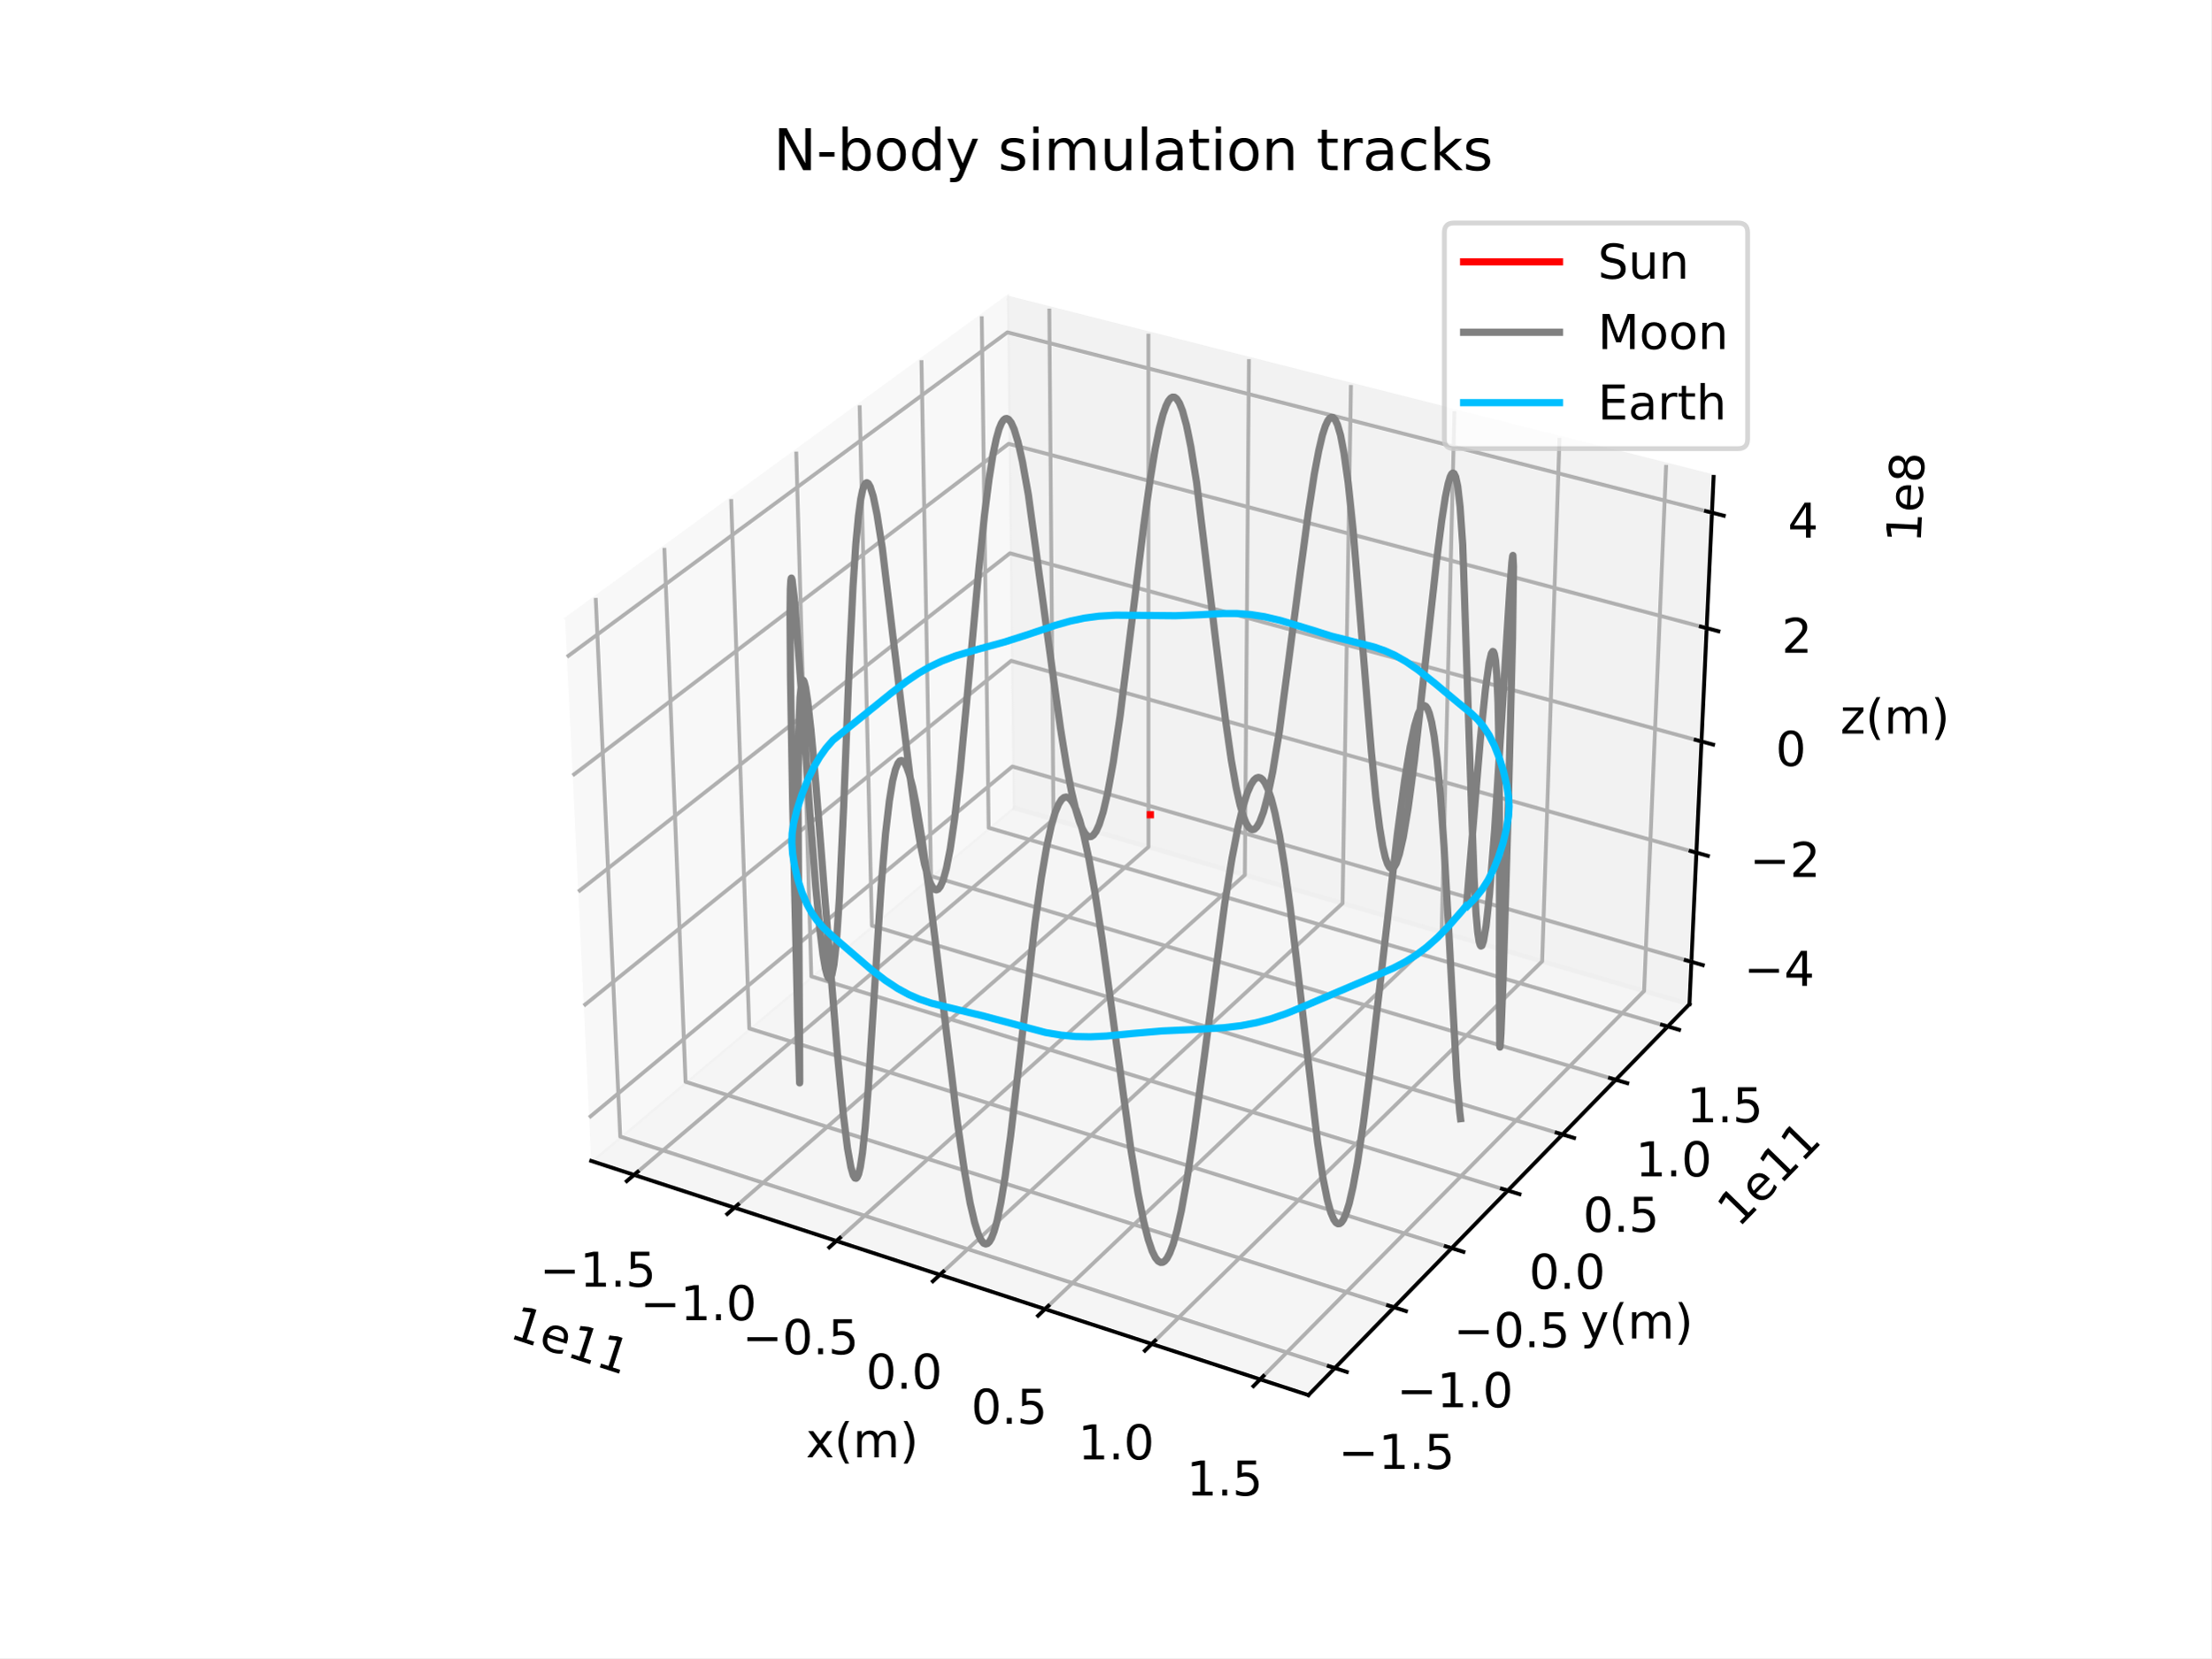
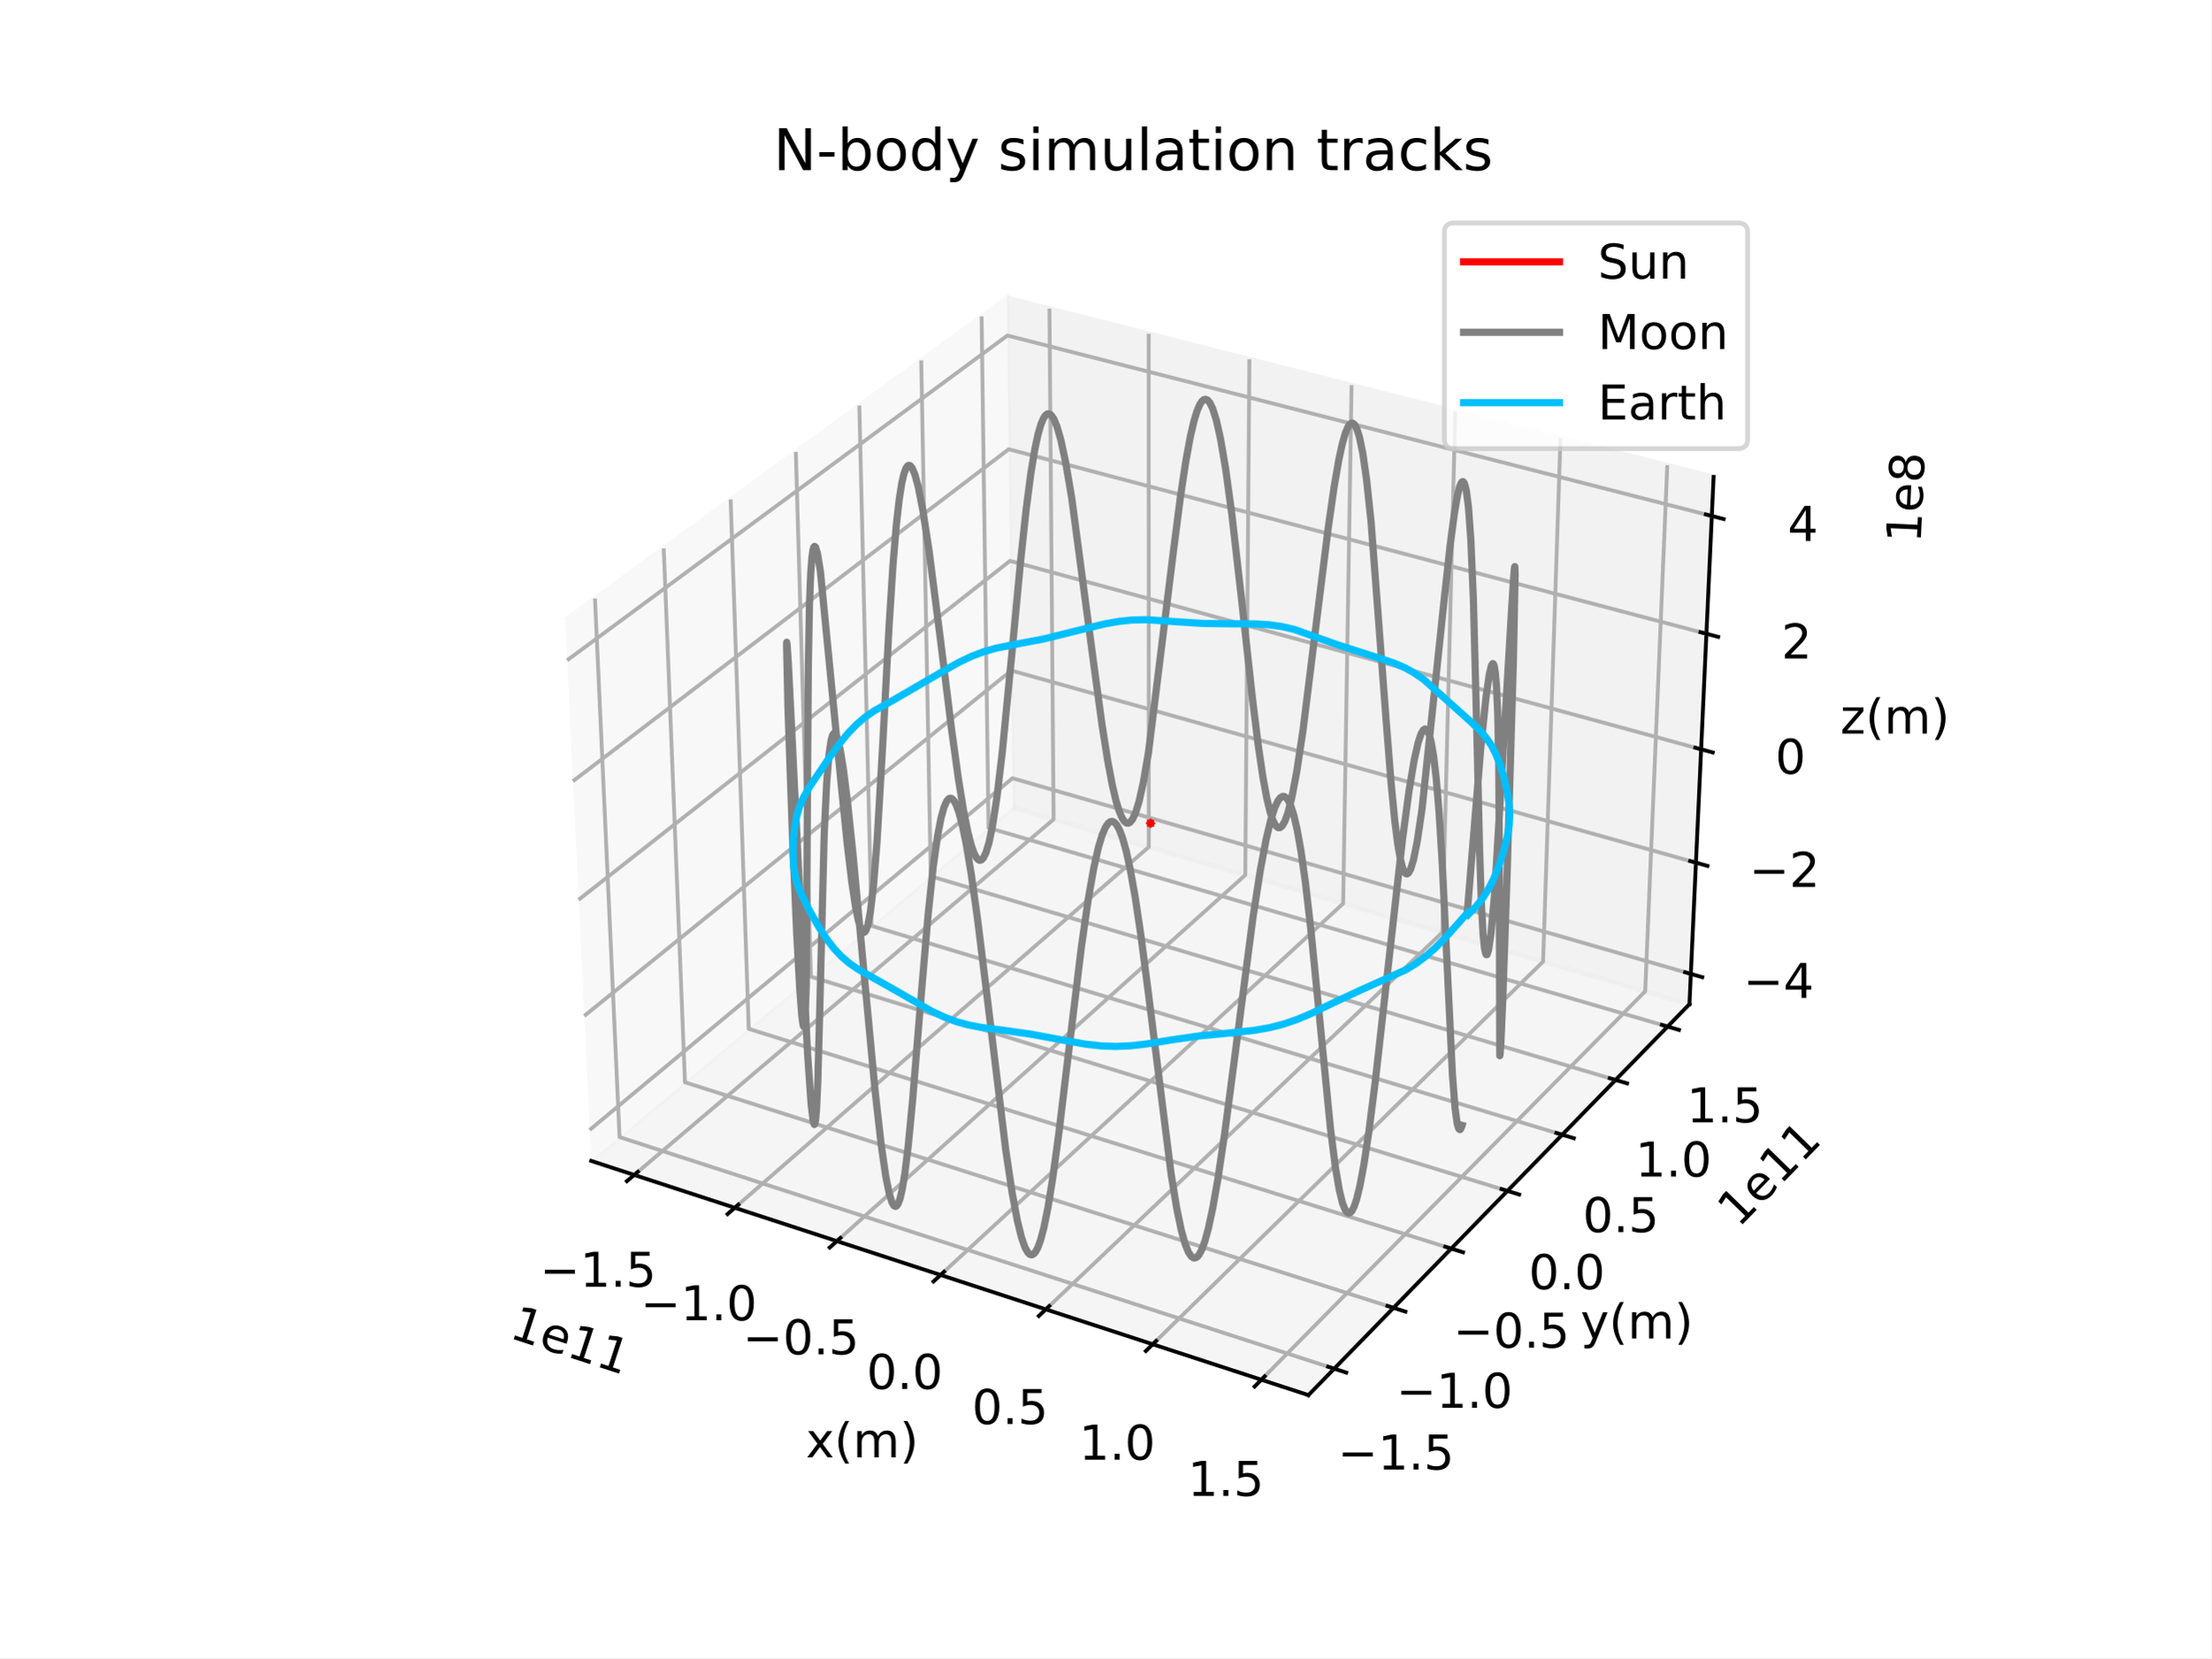
<svg xmlns="http://www.w3.org/2000/svg" height="345.6pt" version="1.1" viewBox="0 0 460.8 345.6" width="460.8pt">
  <defs>
    <style type="text/css">*{stroke-linecap:butt;stroke-linejoin:round;}</style>
  </defs>
  <g id="figure_1">
    <g id="patch_1">
      <path d="M 0 345.6  L 460.8 345.6  L 460.8 0  L 0 0  z " style="fill:#ffffff;" />
    </g>
    <g id="patch_2">
      <path d="M 103.104 307.584  L 369.216 307.584  L 369.216 41.472  L 103.104 41.472  z " style="fill:#ffffff;" />
    </g>
    <g id="pane3d_1">
      <g id="patch_3">
        <path d="M 123.197 241.969  L 211.076 168.307  L 209.855 62.074  L 117.77 129.273  " style="fill:#f2f2f2;opacity:0.5;stroke:#f2f2f2;stroke-linejoin:miter;" />
      </g>
    </g>
    <g id="pane3d_2">
      <g id="patch_4">
        <path d="M 211.076 168.307  L 352.09 209.295  L 357.123 99.402  L 209.855 62.074  " style="fill:#e6e6e6;opacity:0.5;stroke:#e6e6e6;stroke-linejoin:miter;" />
      </g>
    </g>
    <g id="pane3d_3">
      <g id="patch_5">
        <path d="M 123.197 241.969  L 272.679 290.79  L 352.09 209.295  L 211.076 168.307  " style="fill:#ececec;opacity:0.5;stroke:#ececec;stroke-linejoin:miter;" />
      </g>
    </g>
    <g id="axis3d_1">
      <g id="line2d_1">
        <path d="M 123.197 241.969  L 272.679 290.79  " style="fill:none;stroke:#000000;stroke-linecap:square;stroke-width:0.8;" />
      </g>
      <g id="text_1">
        <text style="font-family:DejaVu Sans;font-size:10px;font-stretch:normal;font-style:normal;font-weight:normal;text-anchor:middle;" transform="rotate(-0, 179.6764, 303.7676)" x="179.676" y="303.768">x(m)</text>
      </g>
      <g id="text_2">
        <text style="font-family:DejaVu Sans;font-size:10px;font-stretch:normal;font-style:normal;font-weight:normal;text-anchor:start;" transform="rotate(-341.913, 105.8823, 278.7588)" x="105.882" y="278.759">1e11</text>
      </g>
      <g id="Line3DCollection_1">
-         <path d="M 132.135 244.888  L 219.543 170.768  L 218.679 64.311  " style="fill:none;stroke:#b0b0b0;stroke-width:0.8;" />
-         <path d="M 153.061 251.723  L 239.348 176.525  L 239.33 69.545  " style="fill:none;stroke:#b0b0b0;stroke-width:0.8;" />
-         <path d="M 174.305 258.661  L 259.429 182.362  L 260.282 74.856  " style="fill:none;stroke:#b0b0b0;stroke-width:0.8;" />
-         <path d="M 195.875 265.706  L 279.793 188.281  L 281.541 80.244  " style="fill:none;stroke:#b0b0b0;stroke-width:0.8;" />
-         <path d="M 217.779 272.86  L 300.445 194.283  L 303.114 85.713  " style="fill:none;stroke:#b0b0b0;stroke-width:0.8;" />
-         <path d="M 240.024 280.125  L 321.391 200.372  L 325.009 91.262  " style="fill:none;stroke:#b0b0b0;stroke-width:0.8;" />
-         <path d="M 262.619 287.504  L 342.639 206.548  L 347.232 96.895  " style="fill:none;stroke:#b0b0b0;stroke-width:0.8;" />
+         <path d="M 132.166 244.898  L 219.572 170.777  L 218.709 64.318  " style="fill:none;stroke:#b0b0b0;stroke-width:0.8;" />
+         <path d="M 153.124 251.743  L 239.407 176.542  L 239.392 69.561  " style="fill:none;stroke:#b0b0b0;stroke-width:0.8;" />
+         <path d="M 174.402 258.693  L 259.52 182.388  L 260.377 74.88  " style="fill:none;stroke:#b0b0b0;stroke-width:0.8;" />
+         <path d="M 196.007 265.749  L 279.916 188.317  L 281.67 80.277  " style="fill:none;stroke:#b0b0b0;stroke-width:0.8;" />
+         <path d="M 217.946 272.914  L 300.602 194.329  L 303.279 85.754  " style="fill:none;stroke:#b0b0b0;stroke-width:0.8;" />
+         <path d="M 240.228 280.192  L 321.583 200.427  L 325.21 91.313  " style="fill:none;stroke:#b0b0b0;stroke-width:0.8;" />
+         <path d="M 262.86 287.583  L 342.866 206.614  L 347.47 96.956  " style="fill:none;stroke:#b0b0b0;stroke-width:0.8;" />
      </g>
      <g id="xtick_1">
        <g id="line2d_2">
-           <path d="M 132.896 244.243  L 130.61 246.182  " style="fill:none;stroke:#000000;stroke-linecap:square;stroke-width:0.8;" />
+           <path d="M 132.927 244.253  L 130.64 246.192  " style="fill:none;stroke:#000000;stroke-linecap:square;stroke-width:0.8;" />
        </g>
        <g id="text_3">
-           <text style="font-family:DejaVu Sans;font-size:10px;font-stretch:normal;font-style:normal;font-weight:normal;text-anchor:middle;" transform="rotate(-0, 124.6061, 268.1968)" x="124.606" y="268.197">−1.5</text>
+           <text style="font-family:DejaVu Sans;font-size:10px;font-stretch:normal;font-style:normal;font-weight:normal;text-anchor:middle;" transform="rotate(-0, 124.6364, 268.2069)" x="124.636" y="268.207">−1.5</text>
        </g>
      </g>
      <g id="xtick_2">
        <g id="line2d_3">
-           <path d="M 153.813 251.068  L 151.554 253.036  " style="fill:none;stroke:#000000;stroke-linecap:square;stroke-width:0.8;" />
+           <path d="M 153.876 251.088  L 151.617 253.057  " style="fill:none;stroke:#000000;stroke-linecap:square;stroke-width:0.8;" />
        </g>
        <g id="text_4">
-           <text style="font-family:DejaVu Sans;font-size:10px;font-stretch:normal;font-style:normal;font-weight:normal;text-anchor:middle;" transform="rotate(-0, 145.5529, 275.1758)" x="145.553" y="275.176">−1.0</text>
+           <text style="font-family:DejaVu Sans;font-size:10px;font-stretch:normal;font-style:normal;font-weight:normal;text-anchor:middle;" transform="rotate(-0, 145.6159, 275.1968)" x="145.616" y="275.197">−1.0</text>
        </g>
      </g>
      <g id="xtick_3">
        <g id="line2d_4">
-           <path d="M 175.047 257.996  L 172.817 259.994  " style="fill:none;stroke:#000000;stroke-linecap:square;stroke-width:0.8;" />
+           <path d="M 175.144 258.027  L 172.914 260.026  " style="fill:none;stroke:#000000;stroke-linecap:square;stroke-width:0.8;" />
        </g>
        <g id="text_5">
-           <text style="font-family:DejaVu Sans;font-size:10px;font-stretch:normal;font-style:normal;font-weight:normal;text-anchor:middle;" transform="rotate(-0, 166.82, 282.2616)" x="166.82" y="282.262">−0.5</text>
+           <text style="font-family:DejaVu Sans;font-size:10px;font-stretch:normal;font-style:normal;font-weight:normal;text-anchor:middle;" transform="rotate(-0, 166.9166, 282.2938)" x="166.917" y="282.294">−0.5</text>
        </g>
      </g>
      <g id="xtick_4">
        <g id="line2d_5">
-           <path d="M 196.607 265.03  L 194.408 267.06  " style="fill:none;stroke:#000000;stroke-linecap:square;stroke-width:0.8;" />
+           <path d="M 196.739 265.073  L 194.539 267.103  " style="fill:none;stroke:#000000;stroke-linecap:square;stroke-width:0.8;" />
        </g>
        <g id="text_6">
-           <text style="font-family:DejaVu Sans;font-size:10px;font-stretch:normal;font-style:normal;font-weight:normal;text-anchor:middle;" transform="rotate(-0, 188.4146, 289.4564)" x="188.415" y="289.456">0.0</text>
+           <text style="font-family:DejaVu Sans;font-size:10px;font-stretch:normal;font-style:normal;font-weight:normal;text-anchor:middle;" transform="rotate(-0, 188.546, 289.5002)" x="188.546" y="289.5">0.0</text>
        </g>
      </g>
      <g id="xtick_5">
        <g id="line2d_6">
-           <path d="M 218.501 272.174  L 216.333 274.235  " style="fill:none;stroke:#000000;stroke-linecap:square;stroke-width:0.8;" />
+           <path d="M 218.668 272.228  L 216.5 274.289  " style="fill:none;stroke:#000000;stroke-linecap:square;stroke-width:0.8;" />
        </g>
        <g id="text_7">
-           <text style="font-family:DejaVu Sans;font-size:10px;font-stretch:normal;font-style:normal;font-weight:normal;text-anchor:middle;" transform="rotate(-0, 210.3444, 296.763)" x="210.344" y="296.763">0.5</text>
+           <text style="font-family:DejaVu Sans;font-size:10px;font-stretch:normal;font-style:normal;font-weight:normal;text-anchor:middle;" transform="rotate(-0, 210.5115, 296.8187)" x="210.512" y="296.819">0.5</text>
        </g>
      </g>
      <g id="xtick_6">
        <g id="line2d_7">
-           <path d="M 240.735 279.428  L 238.599 281.521  " style="fill:none;stroke:#000000;stroke-linecap:square;stroke-width:0.8;" />
+           <path d="M 240.939 279.495  L 238.803 281.588  " style="fill:none;stroke:#000000;stroke-linecap:square;stroke-width:0.8;" />
        </g>
        <g id="text_8">
-           <text style="font-family:DejaVu Sans;font-size:10px;font-stretch:normal;font-style:normal;font-weight:normal;text-anchor:middle;" transform="rotate(-0, 232.6173, 304.1838)" x="232.617" y="304.184">1.0</text>
+           <text style="font-family:DejaVu Sans;font-size:10px;font-stretch:normal;font-style:normal;font-weight:normal;text-anchor:middle;" transform="rotate(-0, 232.8213, 304.2518)" x="232.821" y="304.252">1.0</text>
        </g>
      </g>
      <g id="xtick_7">
        <g id="line2d_8">
-           <path d="M 263.318 286.797  L 261.217 288.923  " style="fill:none;stroke:#000000;stroke-linecap:square;stroke-width:0.8;" />
+           <path d="M 263.56 286.876  L 261.459 289.002  " style="fill:none;stroke:#000000;stroke-linecap:square;stroke-width:0.8;" />
        </g>
        <g id="text_9">
-           <text style="font-family:DejaVu Sans;font-size:10px;font-stretch:normal;font-style:normal;font-weight:normal;text-anchor:middle;" transform="rotate(-0, 255.2413, 311.7217)" x="255.241" y="311.722">1.5</text>
+           <text style="font-family:DejaVu Sans;font-size:10px;font-stretch:normal;font-style:normal;font-weight:normal;text-anchor:middle;" transform="rotate(-0, 255.4834, 311.8024)" x="255.483" y="311.802">1.5</text>
        </g>
      </g>
    </g>
    <g id="axis3d_2">
      <g id="line2d_9">
        <path d="M 352.09 209.295  L 272.679 290.79  " style="fill:none;stroke:#000000;stroke-linecap:square;stroke-width:0.8;" />
      </g>
      <g id="text_10">
        <text style="font-family:DejaVu Sans;font-size:10px;font-stretch:normal;font-style:normal;font-weight:normal;text-anchor:middle;" transform="rotate(-0, 341.1328, 278.9887)" x="341.133" y="278.989">y(m)</text>
      </g>
      <g id="text_11">
        <text style="font-family:DejaVu Sans;font-size:10px;font-stretch:normal;font-style:normal;font-weight:normal;text-anchor:end;" transform="rotate(-45.74211, 379.9236, 237.9836)" x="379.924" y="237.984">1e11</text>
      </g>
      <g id="Line3DCollection_2">
-         <path d="M 124.142 124.623  L 129.256 236.891  L 278.177 285.148  " style="fill:none;stroke:#b0b0b0;stroke-width:0.8;" />
-         <path d="M 138.443 114.187  L 142.868 225.481  L 290.515 272.486  " style="fill:none;stroke:#b0b0b0;stroke-width:0.8;" />
-         <path d="M 152.368 104.025  L 156.137 214.359  L 302.527 260.159  " style="fill:none;stroke:#b0b0b0;stroke-width:0.8;" />
-         <path d="M 165.933 94.126  L 169.077 203.512  L 314.225 248.154  " style="fill:none;stroke:#b0b0b0;stroke-width:0.8;" />
-         <path d="M 179.15 84.481  L 181.699 192.932  L 325.622 236.458  " style="fill:none;stroke:#b0b0b0;stroke-width:0.8;" />
-         <path d="M 192.033 75.079  L 194.016 182.607  L 336.729 225.059  " style="fill:none;stroke:#b0b0b0;stroke-width:0.8;" />
-         <path d="M 204.595 65.912  L 206.038 172.53  L 347.557 213.947  " style="fill:none;stroke:#b0b0b0;stroke-width:0.8;" />
+         <path d="M 123.992 124.732  L 129.114 237.009  L 278.048 285.28  " style="fill:none;stroke:#b0b0b0;stroke-width:0.8;" />
+         <path d="M 138.316 114.279  L 142.747 225.582  L 290.406 272.598  " style="fill:none;stroke:#b0b0b0;stroke-width:0.8;" />
+         <path d="M 152.264 104.101  L 156.037 214.442  L 302.437 260.251  " style="fill:none;stroke:#b0b0b0;stroke-width:0.8;" />
+         <path d="M 165.849 94.188  L 168.997 203.579  L 314.153 248.228  " style="fill:none;stroke:#b0b0b0;stroke-width:0.8;" />
+         <path d="M 179.085 84.528  L 181.638 192.983  L 325.567 236.514  " style="fill:none;stroke:#b0b0b0;stroke-width:0.8;" />
+         <path d="M 191.987 75.113  L 193.973 182.644  L 336.69 225.1  " style="fill:none;stroke:#b0b0b0;stroke-width:0.8;" />
+         <path d="M 204.567 65.933  L 206.012 172.553  L 347.533 213.972  " style="fill:none;stroke:#b0b0b0;stroke-width:0.8;" />
      </g>
      <g id="xtick_8">
        <g id="line2d_10">
-           <path d="M 276.922 284.741  L 280.69 285.963  " style="fill:none;stroke:#000000;stroke-linecap:square;stroke-width:0.8;" />
+           <path d="M 276.793 284.873  L 280.562 286.095  " style="fill:none;stroke:#000000;stroke-linecap:square;stroke-width:0.8;" />
        </g>
        <g id="text_12">
-           <text style="font-family:DejaVu Sans;font-size:10px;font-stretch:normal;font-style:normal;font-weight:normal;text-anchor:middle;" transform="rotate(-0, 291.0576, 306.1698)" x="291.058" y="306.17">−1.5</text>
+           <text style="font-family:DejaVu Sans;font-size:10px;font-stretch:normal;font-style:normal;font-weight:normal;text-anchor:middle;" transform="rotate(-0, 290.9306, 306.3039)" x="290.931" y="306.304">−1.5</text>
        </g>
      </g>
      <g id="xtick_9">
        <g id="line2d_11">
-           <path d="M 289.272 272.09  L 293.005 273.279  " style="fill:none;stroke:#000000;stroke-linecap:square;stroke-width:0.8;" />
+           <path d="M 289.163 272.202  L 292.896 273.391  " style="fill:none;stroke:#000000;stroke-linecap:square;stroke-width:0.8;" />
        </g>
        <g id="text_13">
-           <text style="font-family:DejaVu Sans;font-size:10px;font-stretch:normal;font-style:normal;font-weight:normal;text-anchor:middle;" transform="rotate(-0, 303.2304, 293.3202)" x="303.23" y="293.32">−1.0</text>
+           <text style="font-family:DejaVu Sans;font-size:10px;font-stretch:normal;font-style:normal;font-weight:normal;text-anchor:middle;" transform="rotate(-0, 303.1229, 293.4337)" x="303.123" y="293.434">−1.0</text>
        </g>
      </g>
      <g id="xtick_10">
        <g id="line2d_12">
-           <path d="M 301.295 259.773  L 304.994 260.931  " style="fill:none;stroke:#000000;stroke-linecap:square;stroke-width:0.8;" />
+           <path d="M 301.205 259.866  L 304.904 261.023  " style="fill:none;stroke:#000000;stroke-linecap:square;stroke-width:0.8;" />
        </g>
        <g id="text_14">
-           <text style="font-family:DejaVu Sans;font-size:10px;font-stretch:normal;font-style:normal;font-weight:normal;text-anchor:middle;" transform="rotate(-0, 315.081, 280.8107)" x="315.081" y="280.811">−0.5</text>
+           <text style="font-family:DejaVu Sans;font-size:10px;font-stretch:normal;font-style:normal;font-weight:normal;text-anchor:middle;" transform="rotate(-0, 314.992, 280.9047)" x="314.992" y="280.905">−0.5</text>
        </g>
      </g>
      <g id="xtick_11">
        <g id="line2d_13">
-           <path d="M 313.005 247.778  L 316.67 248.905  " style="fill:none;stroke:#000000;stroke-linecap:square;stroke-width:0.8;" />
+           <path d="M 312.932 247.852  L 316.598 248.98  " style="fill:none;stroke:#000000;stroke-linecap:square;stroke-width:0.8;" />
        </g>
        <g id="text_15">
-           <text style="font-family:DejaVu Sans;font-size:10px;font-stretch:normal;font-style:normal;font-weight:normal;text-anchor:middle;" transform="rotate(-0, 326.6221, 268.628)" x="326.622" y="268.628">0.0</text>
+           <text style="font-family:DejaVu Sans;font-size:10px;font-stretch:normal;font-style:normal;font-weight:normal;text-anchor:middle;" transform="rotate(-0, 326.5507, 268.7034)" x="326.551" y="268.703">0.0</text>
        </g>
      </g>
      <g id="xtick_12">
        <g id="line2d_14">
-           <path d="M 324.413 236.092  L 328.045 237.19  " style="fill:none;stroke:#000000;stroke-linecap:square;stroke-width:0.8;" />
+           <path d="M 324.357 236.149  L 327.989 237.247  " style="fill:none;stroke:#000000;stroke-linecap:square;stroke-width:0.8;" />
        </g>
        <g id="text_16">
-           <text style="font-family:DejaVu Sans;font-size:10px;font-stretch:normal;font-style:normal;font-weight:normal;text-anchor:middle;" transform="rotate(-0, 337.8656, 256.7594)" x="337.866" y="256.759">0.5</text>
+           <text style="font-family:DejaVu Sans;font-size:10px;font-stretch:normal;font-style:normal;font-weight:normal;text-anchor:middle;" transform="rotate(-0, 337.8109, 256.8171)" x="337.811" y="256.817">0.5</text>
        </g>
      </g>
      <g id="xtick_13">
        <g id="line2d_15">
-           <path d="M 335.53 224.703  L 339.13 225.773  " style="fill:none;stroke:#000000;stroke-linecap:square;stroke-width:0.8;" />
+           <path d="M 335.491 224.743  L 339.09 225.814  " style="fill:none;stroke:#000000;stroke-linecap:square;stroke-width:0.8;" />
        </g>
        <g id="text_17">
-           <text style="font-family:DejaVu Sans;font-size:10px;font-stretch:normal;font-style:normal;font-weight:normal;text-anchor:middle;" transform="rotate(-0, 348.8228, 245.1929)" x="348.823" y="245.193">1.0</text>
+           <text style="font-family:DejaVu Sans;font-size:10px;font-stretch:normal;font-style:normal;font-weight:normal;text-anchor:middle;" transform="rotate(-0, 348.784, 245.2339)" x="348.784" y="245.234">1.0</text>
        </g>
      </g>
      <g id="xtick_14">
        <g id="line2d_16">
-           <path d="M 346.369 213.599  L 349.936 214.643  " style="fill:none;stroke:#000000;stroke-linecap:square;stroke-width:0.8;" />
+           <path d="M 346.345 213.624  L 349.912 214.668  " style="fill:none;stroke:#000000;stroke-linecap:square;stroke-width:0.8;" />
        </g>
        <g id="text_18">
-           <text style="font-family:DejaVu Sans;font-size:10px;font-stretch:normal;font-style:normal;font-weight:normal;text-anchor:middle;" transform="rotate(-0, 359.5047, 233.9172)" x="359.505" y="233.917">1.5</text>
+           <text style="font-family:DejaVu Sans;font-size:10px;font-stretch:normal;font-style:normal;font-weight:normal;text-anchor:middle;" transform="rotate(-0, 359.4809, 233.9422)" x="359.481" y="233.942">1.5</text>
        </g>
      </g>
    </g>
    <g id="axis3d_3">
      <g id="line2d_17">
        <path d="M 352.09 209.295  L 357.123 99.402  " style="fill:none;stroke:#000000;stroke-linecap:square;stroke-width:0.8;" />
      </g>
      <g id="text_19">
        <text style="font-family:DejaVu Sans;font-size:10px;font-stretch:normal;font-style:normal;font-weight:normal;text-anchor:middle;" transform="rotate(-0, 394.9272, 152.9023)" x="394.927" y="152.902">z(m)</text>
      </g>
      <g id="text_20">
        <text style="font-family:DejaVu Sans;font-size:10px;font-stretch:normal;font-style:normal;font-weight:normal;text-anchor:end;" transform="rotate(-87.37809, 401.1358, 94.37965)" x="401.136" y="94.38">1e8</text>
      </g>
      <g id="Line3DCollection_3">
-         <path d="M 352.494 200.476  L 210.978 159.766  L 122.762 232.939  " style="fill:none;stroke:#b0b0b0;stroke-width:0.8;" />
-         <path d="M 353.536 177.719  L 210.725 137.737  L 121.64 209.627  " style="fill:none;stroke:#b0b0b0;stroke-width:0.8;" />
-         <path d="M 354.598 154.537  L 210.467 115.317  L 120.495 185.862  " style="fill:none;stroke:#b0b0b0;stroke-width:0.8;" />
-         <path d="M 355.679 130.919  L 210.204 92.495  L 119.329 161.632  " style="fill:none;stroke:#b0b0b0;stroke-width:0.8;" />
-         <path d="M 356.782 106.851  L 209.937 69.261  L 118.139 136.924  " style="fill:none;stroke:#b0b0b0;stroke-width:0.8;" />
+         <path d="M 352.379 202.993  L 211.006 162.204  L 122.887 235.517  " style="fill:none;stroke:#b0b0b0;stroke-width:0.8;" />
+         <path d="M 353.441 179.806  L 210.748 139.757  L 121.743 211.766  " style="fill:none;stroke:#b0b0b0;stroke-width:0.8;" />
+         <path d="M 354.523 156.177  L 210.485 116.903  L 120.576 187.544  " style="fill:none;stroke:#b0b0b0;stroke-width:0.8;" />
+         <path d="M 355.626 132.095  L 210.217 93.631  L 119.387 162.839  " style="fill:none;stroke:#b0b0b0;stroke-width:0.8;" />
+         <path d="M 356.75 107.545  L 209.945 69.93  L 118.173 137.636  " style="fill:none;stroke:#b0b0b0;stroke-width:0.8;" />
      </g>
      <g id="xtick_15">
        <g id="line2d_18">
-           <path d="M 351.306 200.134  L 354.873 201.16  " style="fill:none;stroke:#000000;stroke-linecap:square;stroke-width:0.8;" />
+           <path d="M 351.192 202.651  L 354.755 203.679  " style="fill:none;stroke:#000000;stroke-linecap:square;stroke-width:0.8;" />
        </g>
        <g id="text_21">
-           <text style="font-family:DejaVu Sans;font-size:10px;font-stretch:normal;font-style:normal;font-weight:normal;text-anchor:middle;" transform="rotate(-0, 370.8071, 205.4865)" x="370.807" y="205.486">−4</text>
+           <text style="font-family:DejaVu Sans;font-size:10px;font-stretch:normal;font-style:normal;font-weight:normal;text-anchor:middle;" transform="rotate(-0, 370.6735, 207.999)" x="370.673" y="207.999">−4</text>
        </g>
      </g>
      <g id="xtick_16">
        <g id="line2d_19">
-           <path d="M 352.337 177.383  L 355.938 178.391  " style="fill:none;stroke:#000000;stroke-linecap:square;stroke-width:0.8;" />
+           <path d="M 352.243 179.47  L 355.84 180.479  " style="fill:none;stroke:#000000;stroke-linecap:square;stroke-width:0.8;" />
        </g>
        <g id="text_22">
-           <text style="font-family:DejaVu Sans;font-size:10px;font-stretch:normal;font-style:normal;font-weight:normal;text-anchor:middle;" transform="rotate(-0, 372.0148, 182.7746)" x="372.015" y="182.775">−2</text>
+           <text style="font-family:DejaVu Sans;font-size:10px;font-stretch:normal;font-style:normal;font-weight:normal;text-anchor:middle;" transform="rotate(-0, 371.904, 184.8577)" x="371.904" y="184.858">−2</text>
        </g>
      </g>
      <g id="xtick_17">
        <g id="line2d_20">
-           <path d="M 353.387 154.207  L 357.023 155.197  " style="fill:none;stroke:#000000;stroke-linecap:square;stroke-width:0.8;" />
+           <path d="M 353.313 155.847  L 356.946 156.838  " style="fill:none;stroke:#000000;stroke-linecap:square;stroke-width:0.8;" />
        </g>
        <g id="text_23">
-           <text style="font-family:DejaVu Sans;font-size:10px;font-stretch:normal;font-style:normal;font-weight:normal;text-anchor:middle;" transform="rotate(-0, 373.245, 159.6403)" x="373.245" y="159.64">0</text>
+           <text style="font-family:DejaVu Sans;font-size:10px;font-stretch:normal;font-style:normal;font-weight:normal;text-anchor:middle;" transform="rotate(-0, 373.1579, 161.2773)" x="373.158" y="161.277">0</text>
        </g>
      </g>
      <g id="xtick_18">
        <g id="line2d_21">
-           <path d="M 354.457 130.596  L 358.128 131.565  " style="fill:none;stroke:#000000;stroke-linecap:square;stroke-width:0.8;" />
+           <path d="M 354.403 131.771  L 358.073 132.742  " style="fill:none;stroke:#000000;stroke-linecap:square;stroke-width:0.8;" />
        </g>
        <g id="text_24">
-           <text style="font-family:DejaVu Sans;font-size:10px;font-stretch:normal;font-style:normal;font-weight:normal;text-anchor:middle;" transform="rotate(-0, 374.4982, 136.0715)" x="374.498" y="136.072">2</text>
+           <text style="font-family:DejaVu Sans;font-size:10px;font-stretch:normal;font-style:normal;font-weight:normal;text-anchor:middle;" transform="rotate(-0, 374.4358, 137.2451)" x="374.436" y="137.245">2</text>
        </g>
      </g>
      <g id="xtick_19">
        <g id="line2d_22">
-           <path d="M 355.547 106.535  L 359.254 107.484  " style="fill:none;stroke:#000000;stroke-linecap:square;stroke-width:0.8;" />
+           <path d="M 355.515 107.228  L 359.222 108.178  " style="fill:none;stroke:#000000;stroke-linecap:square;stroke-width:0.8;" />
        </g>
        <g id="text_25">
-           <text style="font-family:DejaVu Sans;font-size:10px;font-stretch:normal;font-style:normal;font-weight:normal;text-anchor:middle;" transform="rotate(-0, 375.7753, 112.056)" x="375.775" y="112.056">4</text>
+           <text style="font-family:DejaVu Sans;font-size:10px;font-stretch:normal;font-style:normal;font-weight:normal;text-anchor:middle;" transform="rotate(-0, 375.7385, 112.748)" x="375.738" y="112.748">4</text>
        </g>
      </g>
    </g>
    <g id="axes_1">
      <g id="line2d_23">
-         <path clip-path="url(#p9b8c0fcd5e)" d="M 239.731 169.819  L 239.732 169.819  L 239.732 169.819  " style="fill:none;stroke:#ff0000;stroke-linecap:square;stroke-width:1.5;" />
+         <path clip-path="url(#pcd71f98f4d)" d="M 239.783 171.586  L 239.784 171.585  L 239.784 171.585  " style="fill:none;stroke:#ff0000;stroke-linecap:square;stroke-width:1.5;" />
      </g>
      <g id="line2d_24">
-         <path clip-path="url(#p9b8c0fcd5e)" d="M 305.665 188.35  L 308.519 153.936  L 309.604 143.393  L 310.338 138.199  L 310.814 136.196  L 311.091 135.765  L 311.249 135.842  L 311.432 136.302  L 311.662 137.612  L 311.925 140.582  L 312.191 146.396  L 312.408 156.449  L 312.526 173.288  L 312.477 203.892  L 312.55 217.991  L 312.595 218.254  L 312.652 217.954  L 312.813 215.376  L 313.248 204.093  L 314.223 172.121  L 315.219 132.994  L 315.421 118.086  L 315.297 115.772  L 315.241 115.917  L 315.077 117.193  L 314.663 122.53  L 313.535 140.645  L 311.474 173.118  L 310.425 186.341  L 309.697 193.07  L 309.176 196.133  L 308.835 197.095  L 308.631 197.194  L 308.474 196.992  L 308.247 196.221  L 307.96 194.33  L 307.613 190.399  L 307.193 182.799  L 306.698 169.334  L 304.843 113.544  L 304.289 105.6  L 303.788 101.339  L 303.359 99.364  L 303.032 98.69  L 302.775 98.58  L 302.537 98.767  L 302.228 99.373  L 301.806 100.767  L 301.224 103.58  L 300.457 108.48  L 299.365 117.086  L 297.612 132.981  L 294.773 158.618  L 293.469 168.398  L 292.446 174.482  L 291.654 177.976  L 291.001 179.925  L 290.52 180.762  L 290.164 181.031  L 289.852 181.009  L 289.543 180.741  L 289.162 180.061  L 288.712 178.746  L 288.159 176.354  L 287.51 172.436  L 286.734 166.225  L 285.801 156.784  L 284.506 141.126  L 281.99 110.396  L 280.949 100.559  L 280.094 94.436  L 279.368 90.692  L 278.743 88.53  L 278.231 87.459  L 277.795 87.024  L 277.44 86.978  L 277.126 87.158  L 276.716 87.69  L 276.208 88.789  L 275.595 90.709  L 274.825 93.945  L 273.891 98.924  L 272.683 106.703  L 271.038 118.915  L 266.593 152.638  L 265.242 160.823  L 264.161 166.074  L 263.292 169.299  L 262.532 171.322  L 261.927 172.362  L 261.426 172.826  L 261.026 172.931  L 260.629 172.8  L 260.183 172.37  L 259.689 171.544  L 259.099 170.078  L 258.414 167.73  L 257.587 164.004  L 256.617 158.492  L 255.458 150.492  L 253.962 138.492  L 249.381 100.627  L 248.192 93.188  L 247.243 88.552  L 246.44 85.639  L 245.785 83.992  L 245.228 83.125  L 244.772 82.782  L 244.366 82.757  L 243.959 82.995  L 243.501 83.576  L 242.991 84.605  L 242.379 86.358  L 241.613 89.308  L 240.744 93.595  L 239.672 100.101  L 238.346 109.62  L 236.313 126.089  L 233.432 149.215  L 232.02 158.765  L 230.86 165.155  L 229.901 169.264  L 229.091 171.825  L 228.432 173.272  L 227.873 174.039  L 227.414 174.352  L 227.006 174.391  L 226.597 174.205  L 226.136 173.728  L 225.57 172.764  L 224.952 171.245  L 224.176 168.682  L 223.292 164.933  L 222.247 159.477  L 220.987 151.655  L 219.299 139.64  L 214.319 103.183  L 213.094 96.282  L 212.142 92.057  L 211.353 89.472  L 210.722 88.075  L 210.195 87.406  L 209.816 87.221  L 209.488 87.269  L 209.117 87.563  L 208.704 88.199  L 208.206 89.409  L 207.627 91.434  L 206.929 94.772  L 206.119 99.848  L 205.166 107.386  L 204 118.545  L 202.171 138.579  L 200.108 160.535  L 198.954 170.589  L 198.018 176.992  L 197.225 181.038  L 196.54 183.48  L 195.968 184.776  L 195.513 185.331  L 195.138 185.481  L 194.801 185.383  L 194.419 185.015  L 193.948 184.198  L 193.385 182.719  L 192.682 180.163  L 191.836 176.129  L 190.843 170.231  L 189.607 161.488  L 187.904 147.664  L 183.868 114.245  L 182.774 107.259  L 181.973 103.422  L 181.36 101.476  L 180.946 100.764  L 180.648 100.599  L 180.39 100.72  L 180.109 101.159  L 179.779 102.126  L 179.38 104.03  L 178.9 107.541  L 178.361 113.327  L 177.764 122.35  L 177.058 136.775  L 175.815 168.13  L 174.94 187.089  L 174.31 196.316  L 173.79 201.051  L 173.364 203.2  L 173.029 203.931  L 172.822 204.003  L 172.633 203.836  L 172.368 203.255  L 171.995 201.815  L 171.505 198.953  L 170.861 193.784  L 169.998 184.867  L 168.862 170.619  L 166.926 142.993  L 165.565 124.918  L 165.08 120.863  L 164.932 120.49  L 164.895 120.527  L 164.807 120.959  L 164.697 122.836  L 164.634 128.348  L 164.736 141.253  L 165.196 167.634  L 166.193 211.201  L 166.645 225.715  L 166.665 225.342  L 166.645 219.807  L 166.305 166.629  L 166.457 152.528  L 166.73 145.387  L 167.023 142.527  L 167.275 141.769  L 167.417 141.78  L 167.588 142.105  L 167.879 143.265  L 168.32 146.085  L 169.003 152.118  L 170.015 163.257  L 171.779 185.498  L 174.497 219.465  L 175.734 232.217  L 176.623 239.333  L 177.318 243.257  L 177.81 244.96  L 178.175 245.554  L 178.421 245.602  L 178.636 245.395  L 178.926 244.728  L 179.286 243.25  L 179.736 240.345  L 180.294 235.092  L 180.981 226.313  L 182.055 209.274  L 183.652 184.419  L 184.55 173.791  L 185.339 166.927  L 186.011 162.809  L 186.612 160.363  L 187.123 159.11  L 187.53 158.609  L 187.864 158.502  L 188.162 158.624  L 188.51 159.009  L 188.954 159.855  L 189.501 161.397  L 190.205 164.104  L 191.075 168.425  L 192.171 175.126  L 193.554 185.094  L 195.541 201.247  L 199.563 234.259  L 201.035 244.351  L 202.178 250.749  L 203.105 254.779  L 203.874 257.214  L 204.49 258.514  L 205.007 259.128  L 205.427 259.294  L 205.798 259.187  L 206.167 258.841  L 206.625 258.073  L 207.172 256.668  L 207.807 254.379  L 208.575 250.701  L 209.476 245.211  L 210.606 236.824  L 212.163 223.408  L 215.717 192.258  L 217.038 182.824  L 218.136 176.454  L 219.098 172.087  L 219.915 169.312  L 220.632 167.586  L 221.245 166.638  L 221.751 166.218  L 222.204 166.115  L 222.659 166.268  L 223.116 166.674  L 223.633 167.432  L 224.268 168.781  L 225.021 170.957  L 225.894 174.208  L 226.944 179.071  L 228.168 185.896  L 229.678 195.7  L 231.749 210.769  L 235.673 239.527  L 237.149 248.592  L 238.339 254.583  L 239.305 258.394  L 240.107 260.752  L 240.8 262.16  L 241.386 262.878  L 241.865 263.137  L 242.29 263.116  L 242.716 262.86  L 243.196 262.289  L 243.783 261.189  L 244.479 259.33  L 245.285 256.453  L 246.205 252.297  L 247.295 246.292  L 248.675 237.338  L 250.524 223.722  L 255.244 188.296  L 256.76 178.863  L 257.983 172.525  L 259.026 168.179  L 259.947 165.246  L 260.69 163.545  L 261.314 162.599  L 261.82 162.166  L 262.267 162.04  L 262.712 162.157  L 263.153 162.515  L 263.644 163.204  L 264.239 164.447  L 264.933 166.467  L 265.721 169.5  L 266.646 174.054  L 267.699 180.469  L 268.916 189.339  L 270.508 202.778  L 274.603 238.252  L 275.716 245.543  L 276.616 250.061  L 277.348 252.712  L 277.955 254.173  L 278.436 254.847  L 278.832 255.083  L 279.187 255.051  L 279.543 254.791  L 279.992 254.146  L 280.537 252.905  L 281.179 250.823  L 281.972 247.408  L 282.92 242.214  L 284.082 234.475  L 285.515 223.321  L 287.683 204.481  L 291.207 173.892  L 292.71 162.78  L 293.874 155.699  L 294.811 151.287  L 295.537 148.834  L 296.113 147.595  L 296.549 147.126  L 296.858 147.063  L 297.16 147.233  L 297.49 147.702  L 297.88 148.665  L 298.356 150.493  L 298.902 153.574  L 299.501 158.308  L 300.187 165.676  L 300.95 176.517  L 301.9 193.581  L 303.603 224.717  L 304.213 231.734  L 304.391 233.164  L 304.391 233.164  " style="fill:none;stroke:#808080;stroke-linecap:square;stroke-width:1.5;" />
+         <path clip-path="url(#pcd71f98f4d)" d="M 305.785 190.168  L 308.595 155.974  L 309.662 145.561  L 310.377 140.528  L 310.835 138.663  L 311.094 138.309  L 311.234 138.399  L 311.402 138.835  L 311.621 140.094  L 311.877 143.019  L 312.137 148.887  L 312.347 159.229  L 312.451 176.353  L 312.554 220.042  L 312.621 219.752  L 312.787 217.457  L 313.198 208.067  L 314.118 181.234  L 315.4 137.551  L 315.754 119.659  L 315.687 118.097  L 315.643 118.239  L 315.488 119.794  L 314.997 127.479  L 311.473 186.472  L 310.724 194.597  L 310.211 198.052  L 309.897 198.966  L 309.73 198.978  L 309.571 198.627  L 309.355 197.486  L 309.08 194.707  L 308.743 188.701  L 308.35 177.155  L 307.752 151.457  L 307.062 125.002  L 306.534 112.648  L 306.035 105.728  L 305.583 102.231  L 305.199 100.77  L 304.915 100.388  L 304.725 100.413  L 304.5 100.696  L 304.176 101.526  L 303.708 103.463  L 303.073 107.189  L 302.209 113.737  L 300.964 125.049  L 296.346 168.69  L 295.345 175.425  L 294.575 179.224  L 293.984 181.149  L 293.522 181.971  L 293.22 182.157  L 292.96 182.082  L 292.667 181.723  L 292.307 180.872  L 291.849 179.114  L 291.301 175.986  L 290.668 171.008  L 289.893 163.045  L 288.851 149.849  L 285.744 108.873  L 284.79 99.909  L 284.011 94.487  L 283.314 91.097  L 282.754 89.333  L 282.301 88.506  L 281.923 88.204  L 281.624 88.204  L 281.277 88.457  L 280.88 89.062  L 280.385 90.258  L 279.742 92.488  L 278.988 95.96  L 278.02 101.567  L 276.777 110.245  L 274.987 124.537  L 271.551 152.218  L 270.257 160.764  L 269.234 166.15  L 268.425 169.352  L 267.774 171.161  L 267.228 172.11  L 266.785 172.482  L 266.442 172.518  L 266.101 172.334  L 265.713 171.855  L 265.232 170.861  L 264.659 169.107  L 263.995 166.327  L 263.196 161.975  L 262.216 155.323  L 260.963 145.167  L 258.782 125.268  L 256.716 107.172  L 255.428 97.719  L 254.365 91.482  L 253.486 87.568  L 252.746 85.22  L 252.151 83.978  L 251.652 83.39  L 251.251 83.219  L 250.899 83.289  L 250.495 83.622  L 250.039 84.316  L 249.48 85.622  L 248.816 87.796  L 248.047 91.119  L 247.12 96.173  L 245.983 103.721  L 244.532 114.992  L 239.349 156.821  L 238.262 163.123  L 237.382 167.046  L 236.658 169.398  L 236.036 170.748  L 235.517 171.39  L 235.102 171.587  L 234.738 171.527  L 234.322 171.196  L 233.854 170.494  L 233.28 169.174  L 232.601 166.987  L 231.816 163.675  L 230.871 158.701  L 229.66 151.023  L 228.023 139.02  L 223.339 103.729  L 222.095 96.414  L 221.071 91.653  L 220.261 88.856  L 219.61 87.302  L 219.065 86.517  L 218.622 86.246  L 218.28 86.269  L 217.893 86.548  L 217.46 87.185  L 216.936 88.424  L 216.325 90.532  L 215.629 93.798  L 214.809 98.819  L 213.871 106.02  L 212.69 116.956  L 210.852 136.443  L 208.864 156.896  L 207.753 166.207  L 206.844 172.124  L 206.096 175.688  L 205.471 177.734  L 204.93 178.826  L 204.519 179.239  L 204.151 179.314  L 203.827 179.155  L 203.453 178.722  L 202.983 177.808  L 202.413 176.185  L 201.692 173.391  L 200.816 169.011  L 199.733 162.35  L 198.342 152.287  L 196.008 133.452  L 193.64 114.938  L 192.349 106.501  L 191.377 101.531  L 190.656 98.872  L 190.083 97.529  L 189.686 97.06  L 189.376 96.987  L 189.111 97.146  L 188.777 97.657  L 188.381 98.752  L 187.931 100.704  L 187.401 104.058  L 186.806 109.322  L 186.103 117.727  L 185.289 130.365  L 183.931 155.692  L 182.783 175.285  L 182.021 184.763  L 181.381 190.122  L 180.855 192.832  L 180.43 194.002  L 180.117 194.331  L 179.894 194.312  L 179.635 194.041  L 179.305 193.334  L 178.865 191.824  L 178.275 188.893  L 177.524 183.909  L 176.571 175.982  L 175.268 163.136  L 170.965 119.049  L 170.347 115.307  L 169.96 114.048  L 169.753 113.879  L 169.617 114.018  L 169.436 114.589  L 169.209 116.123  L 168.948 119.554  L 168.684 126.299  L 168.458 138.523  L 168.304 160.623  L 168.025 205.491  L 167.776 212.349  L 167.547 213.938  L 167.482 213.958  L 167.449 213.912  L 167.319 213.426  L 167.072 211.452  L 166.664 206.111  L 166.034 194.659  L 165.143 174.099  L 164.205 147.388  L 163.92 134.266  L 163.957 133.859  L 164.028 134.331  L 164.293 138.324  L 165.126 154.869  L 168.305 219.745  L 169.051 230.289  L 169.476 233.771  L 169.711 234.385  L 169.8 234.284  L 169.946 233.641  L 170.154 231.449  L 170.423 225.795  L 170.774 212.876  L 171.762 173.96  L 172.279 163.192  L 172.77 157.222  L 173.206 154.28  L 173.564 153.101  L 173.84 152.802  L 174.042 152.868  L 174.283 153.224  L 174.631 154.206  L 175.1 156.27  L 175.745 160.22  L 176.589 166.87  L 177.779 178.181  L 179.729 199.241  L 182.387 227.546  L 183.635 238.568  L 184.591 245.165  L 185.318 248.778  L 185.873 250.565  L 186.306 251.305  L 186.625 251.457  L 186.87 251.338  L 187.18 250.884  L 187.553 249.878  L 188.02 247.907  L 188.576 244.531  L 189.286 238.718  L 190.183 229.364  L 191.721 210.528  L 193.41 190.723  L 194.483 180.672  L 195.382 174.266  L 196.113 170.477  L 196.739 168.231  L 197.293 166.988  L 197.719 166.489  L 198.057 166.364  L 198.399 166.473  L 198.797 166.885  L 199.253 167.716  L 199.819 169.254  L 200.503 171.793  L 201.362 175.931  L 202.402 182.156  L 203.684 191.264  L 205.485 205.838  L 209.595 239.653  L 210.936 248.626  L 211.987 254.278  L 212.865 257.868  L 213.58 259.932  L 214.186 261.039  L 214.637 261.464  L 215.036 261.55  L 215.383 261.401  L 215.779 260.978  L 216.271 260.075  L 216.86 258.459  L 217.546 255.871  L 218.377 251.779  L 219.357 245.773  L 220.641 236.379  L 222.603 220.085  L 225.372 197.307  L 226.782 187.503  L 227.946 180.895  L 228.904 176.648  L 229.702 174.005  L 230.391 172.41  L 230.97 171.579  L 231.435 171.249  L 231.843 171.21  L 232.252 171.405  L 232.72 171.916  L 233.248 172.854  L 233.893 174.516  L 234.657 177.186  L 235.536 181.16  L 236.587 187.061  L 237.803 195.232  L 239.402 207.604  L 244.079 244.818  L 245.252 251.949  L 246.205 256.502  L 246.996 259.32  L 247.681 261.005  L 248.26 261.868  L 248.735 262.185  L 249.104 262.191  L 249.475 261.986  L 249.899 261.496  L 250.43 260.508  L 251.071 258.783  L 251.823 256.059  L 252.743 251.79  L 253.838 245.556  L 255.226 236.234  L 257.204 221.224  L 261.136 191.13  L 262.649 181.387  L 263.865 174.943  L 264.84 170.876  L 265.635 168.399  L 266.309 166.947  L 266.864 166.231  L 267.303 165.989  L 267.685 166.02  L 268.063 166.28  L 268.49 166.856  L 269.017 167.99  L 269.639 169.943  L 270.349 173.005  L 271.14 177.459  L 272.05 183.909  L 273.156 193.467  L 274.648 208.551  L 277.264 235.141  L 278.284 243.17  L 279.105 247.999  L 279.769 250.714  L 280.315 252.125  L 280.74 252.712  L 281.083 252.868  L 281.386 252.775  L 281.736 252.409  L 282.178 251.565  L 282.715 249.999  L 283.398 247.225  L 284.235 242.771  L 285.283 235.84  L 286.601 225.494  L 288.55 208.205  L 292.257 175.147  L 293.65 164.807  L 294.708 158.498  L 295.541 154.79  L 296.171 152.916  L 296.614 152.16  L 296.966 151.94  L 297.231 152.019  L 297.527 152.376  L 297.883 153.222  L 298.293 154.812  L 298.775 157.651  L 299.313 162.224  L 299.91 169.331  L 300.584 180.235  L 301.438 198.072  L 302.693 223.974  L 303.24 230.983  L 303.679 234.171  L 304.012 235.274  L 304.244 235.454  L 304.411 235.314  L 304.657 234.737  L 304.707 234.569  L 304.707 234.569  " style="fill:none;stroke:#808080;stroke-linecap:square;stroke-width:1.5;" />
      </g>
      <g id="line2d_25">
-         <path clip-path="url(#p9b8c0fcd5e)" d="M 305.827 188.843  L 307.634 186.968  L 308.974 185.257  L 310.156 183.38  L 311.251 181.215  L 312.286 178.66  L 313.222 175.755  L 313.959 172.758  L 314.381 170.149  L 314.502 168.043  L 314.39 166.054  L 314.021 163.679  L 313.347 160.815  L 312.436 157.899  L 311.415 155.349  L 310.33 153.218  L 309.202 151.48  L 307.984 150.013  L 306.552 148.645  L 303.824 146.424  L 299.018 142.407  L 295.495 139.601  L 292.968 137.867  L 290.731 136.593  L 288.562 135.613  L 286.278 134.832  L 283.249 134.053  L 277.508 132.595  L 272.407 130.996  L 266.835 129.311  L 263.494 128.533  L 260.595 128.082  L 257.811 127.871  L 254.8 127.873  L 249.984 128.142  L 244.974 128.338  L 239.84 128.288  L 232.506 128.223  L 229.038 128.43  L 225.997 128.833  L 223.08 129.444  L 219.892 130.347  L 214.844 132.053  L 209.536 133.759  L 203.668 135.368  L 199.187 136.691  L 196.321 137.771  L 193.833 138.944  L 191.425 140.325  L 188.872 142.053  L 185.633 144.537  L 173.605 154.259  L 172.151 155.921  L 170.829 157.777  L 169.584 159.909  L 168.364 162.452  L 167.153 165.504  L 166.064 168.854  L 165.378 171.634  L 165.08 173.725  L 165.024 175.723  L 165.191 177.984  L 165.615 180.617  L 166.29 183.416  L 167.16 186.086  L 168.137 188.389  L 169.182 190.302  L 170.31 191.915  L 171.613 193.385  L 173.476 195.122  L 181.51 202.041  L 184.516 204.349  L 187.028 206.007  L 189.338 207.271  L 191.613 208.264  L 194.055 209.079  L 197.258 209.891  L 205.166 211.817  L 217.853 215.2  L 221.173 215.756  L 224.207 216.042  L 227.213 216.103  L 230.573 215.942  L 236.013 215.414  L 242.204 214.89  L 249.153 214.566  L 255.033 214.211  L 258.666 213.772  L 261.825 213.168  L 264.837 212.365  L 267.96 211.297  L 271.683 209.775  L 286.105 203.633  L 290.352 201.795  L 293.012 200.4  L 295.284 198.958  L 297.412 197.343  L 299.566 195.424  L 301.902 193.033  L 304.753 189.775  L 305.505 188.874  L 305.505 188.874  " style="fill:none;stroke:#00bfff;stroke-linecap:square;stroke-width:1.5;" />
+         <path clip-path="url(#pcd71f98f4d)" d="M 305.947 190.669  L 307.733 188.814  L 309.057 187.124  L 310.209 185.294  L 311.284 183.165  L 312.326 180.592  L 313.328 177.517  L 314.121 174.389  L 314.525 171.946  L 314.637 169.912  L 314.523 167.808  L 314.153 165.29  L 313.488 162.301  L 312.628 159.423  L 311.72 157.127  L 310.759 155.289  L 309.699 153.739  L 308.411 152.253  L 306.437 150.357  L 296.734 141.644  L 294.727 140.253  L 292.777 139.173  L 290.636 138.25  L 287.819 137.298  L 278.848 134.425  L 269.655 131.166  L 267.035 130.572  L 264.425 130.213  L 261.435 130.036  L 256.759 130.018  L 250.747 129.943  L 246.001 129.639  L 238.921 129.165  L 235.996 129.223  L 233.23 129.502  L 230.271 130.03  L 226.416 130.96  L 217.444 133.195  L 212.397 134.139  L 207.671 135.077  L 204.952 135.852  L 202.47 136.794  L 199.911 138.008  L 196.824 139.735  L 185.922 146.063  L 182.147 148.184  L 180.209 149.538  L 178.497 151.004  L 176.797 152.758  L 174.971 154.969  L 172.665 158.142  L 168.533 164.272  L 167.376 166.328  L 166.624 168.125  L 166.041 170.113  L 165.596 172.454  L 165.313 175.159  L 165.239 177.985  L 165.389 180.554  L 165.728 182.668  L 166.244 184.501  L 167.043 186.477  L 168.5 189.418  L 170.534 193.045  L 172.301 195.762  L 173.89 197.809  L 175.404 199.408  L 176.969 200.743  L 178.761 201.975  L 181.379 203.471  L 187.366 206.852  L 194.069 210.72  L 196.832 212.021  L 199.313 212.944  L 201.811 213.632  L 204.613 214.164  L 208.994 214.732  L 214.724 215.531  L 220.207 216.558  L 226.25 217.644  L 229.558 218.007  L 232.497 218.11  L 235.448 217.988  L 238.743 217.621  L 244.332 216.724  L 249.843 215.936  L 255.405 215.391  L 261.405 214.761  L 264.639 214.188  L 267.459 213.464  L 270.234 212.518  L 273.261 211.245  L 277.913 209.006  L 283.367 206.453  L 293.036 202.104  L 295.236 200.743  L 297.264 199.222  L 299.296 197.41  L 301.562 195.075  L 305.768 190.332  L 305.923 190.157  L 305.923 190.157  " style="fill:none;stroke:#00bfff;stroke-linecap:square;stroke-width:1.5;" />
      </g>
      <g id="text_26">
        <text style="font-family:DejaVu Sans;font-size:12px;font-stretch:normal;font-style:normal;font-weight:normal;text-anchor:middle;" transform="rotate(-0, 236.16, 35.472)" x="236.16" y="35.472">N-body simulation tracks</text>
      </g>
      <g id="legend_1">
        <g id="patch_6">
          <path d="M 303.013 93.506  L 362.216 93.506  Q 364.216 93.506 364.216 91.506  L 364.216 48.472  Q 364.216 46.472 362.216 46.472  L 303.013 46.472  Q 301.013 46.472 301.013 48.472  L 301.013 91.506  Q 301.013 93.506 303.013 93.506  z " style="fill:#ffffff;opacity:0.8;stroke:#cccccc;stroke-linejoin:miter;" />
        </g>
        <g id="line2d_26">
          <path d="M 305.013 54.57  L 325.013 54.57  " style="fill:none;stroke:#ff0000;stroke-linecap:square;stroke-width:1.5;" />
        </g>
        <g id="line2d_27" />
        <g id="text_27">
          <text style="font-family:DejaVu Sans;font-size:10px;font-stretch:normal;font-style:normal;font-weight:normal;text-anchor:start;" transform="rotate(-0, 333.0129, 58.07044)" x="333.013" y="58.07">Sun</text>
        </g>
        <g id="line2d_28">
          <path d="M 305.013 69.249  L 325.013 69.249  " style="fill:none;stroke:#808080;stroke-linecap:square;stroke-width:1.5;" />
        </g>
        <g id="line2d_29" />
        <g id="text_28">
          <text style="font-family:DejaVu Sans;font-size:10px;font-stretch:normal;font-style:normal;font-weight:normal;text-anchor:start;" transform="rotate(-0, 333.0129, 72.74856)" x="333.013" y="72.749">Moon</text>
        </g>
        <g id="line2d_30">
          <path d="M 305.013 83.927  L 325.013 83.927  " style="fill:none;stroke:#00bfff;stroke-linecap:square;stroke-width:1.5;" />
        </g>
        <g id="line2d_31" />
        <g id="text_29">
          <text style="font-family:DejaVu Sans;font-size:10px;font-stretch:normal;font-style:normal;font-weight:normal;text-anchor:start;" transform="rotate(-0, 333.0129, 87.42669)" x="333.013" y="87.427">Earth</text>
        </g>
      </g>
    </g>
  </g>
  <defs>
-     <clipPath id="p9b8c0fcd5e">
+     <clipPath id="pcd71f98f4d">
      <rect height="266.112" width="266.112" x="103.104" y="41.472" />
    </clipPath>
  </defs>
</svg>
